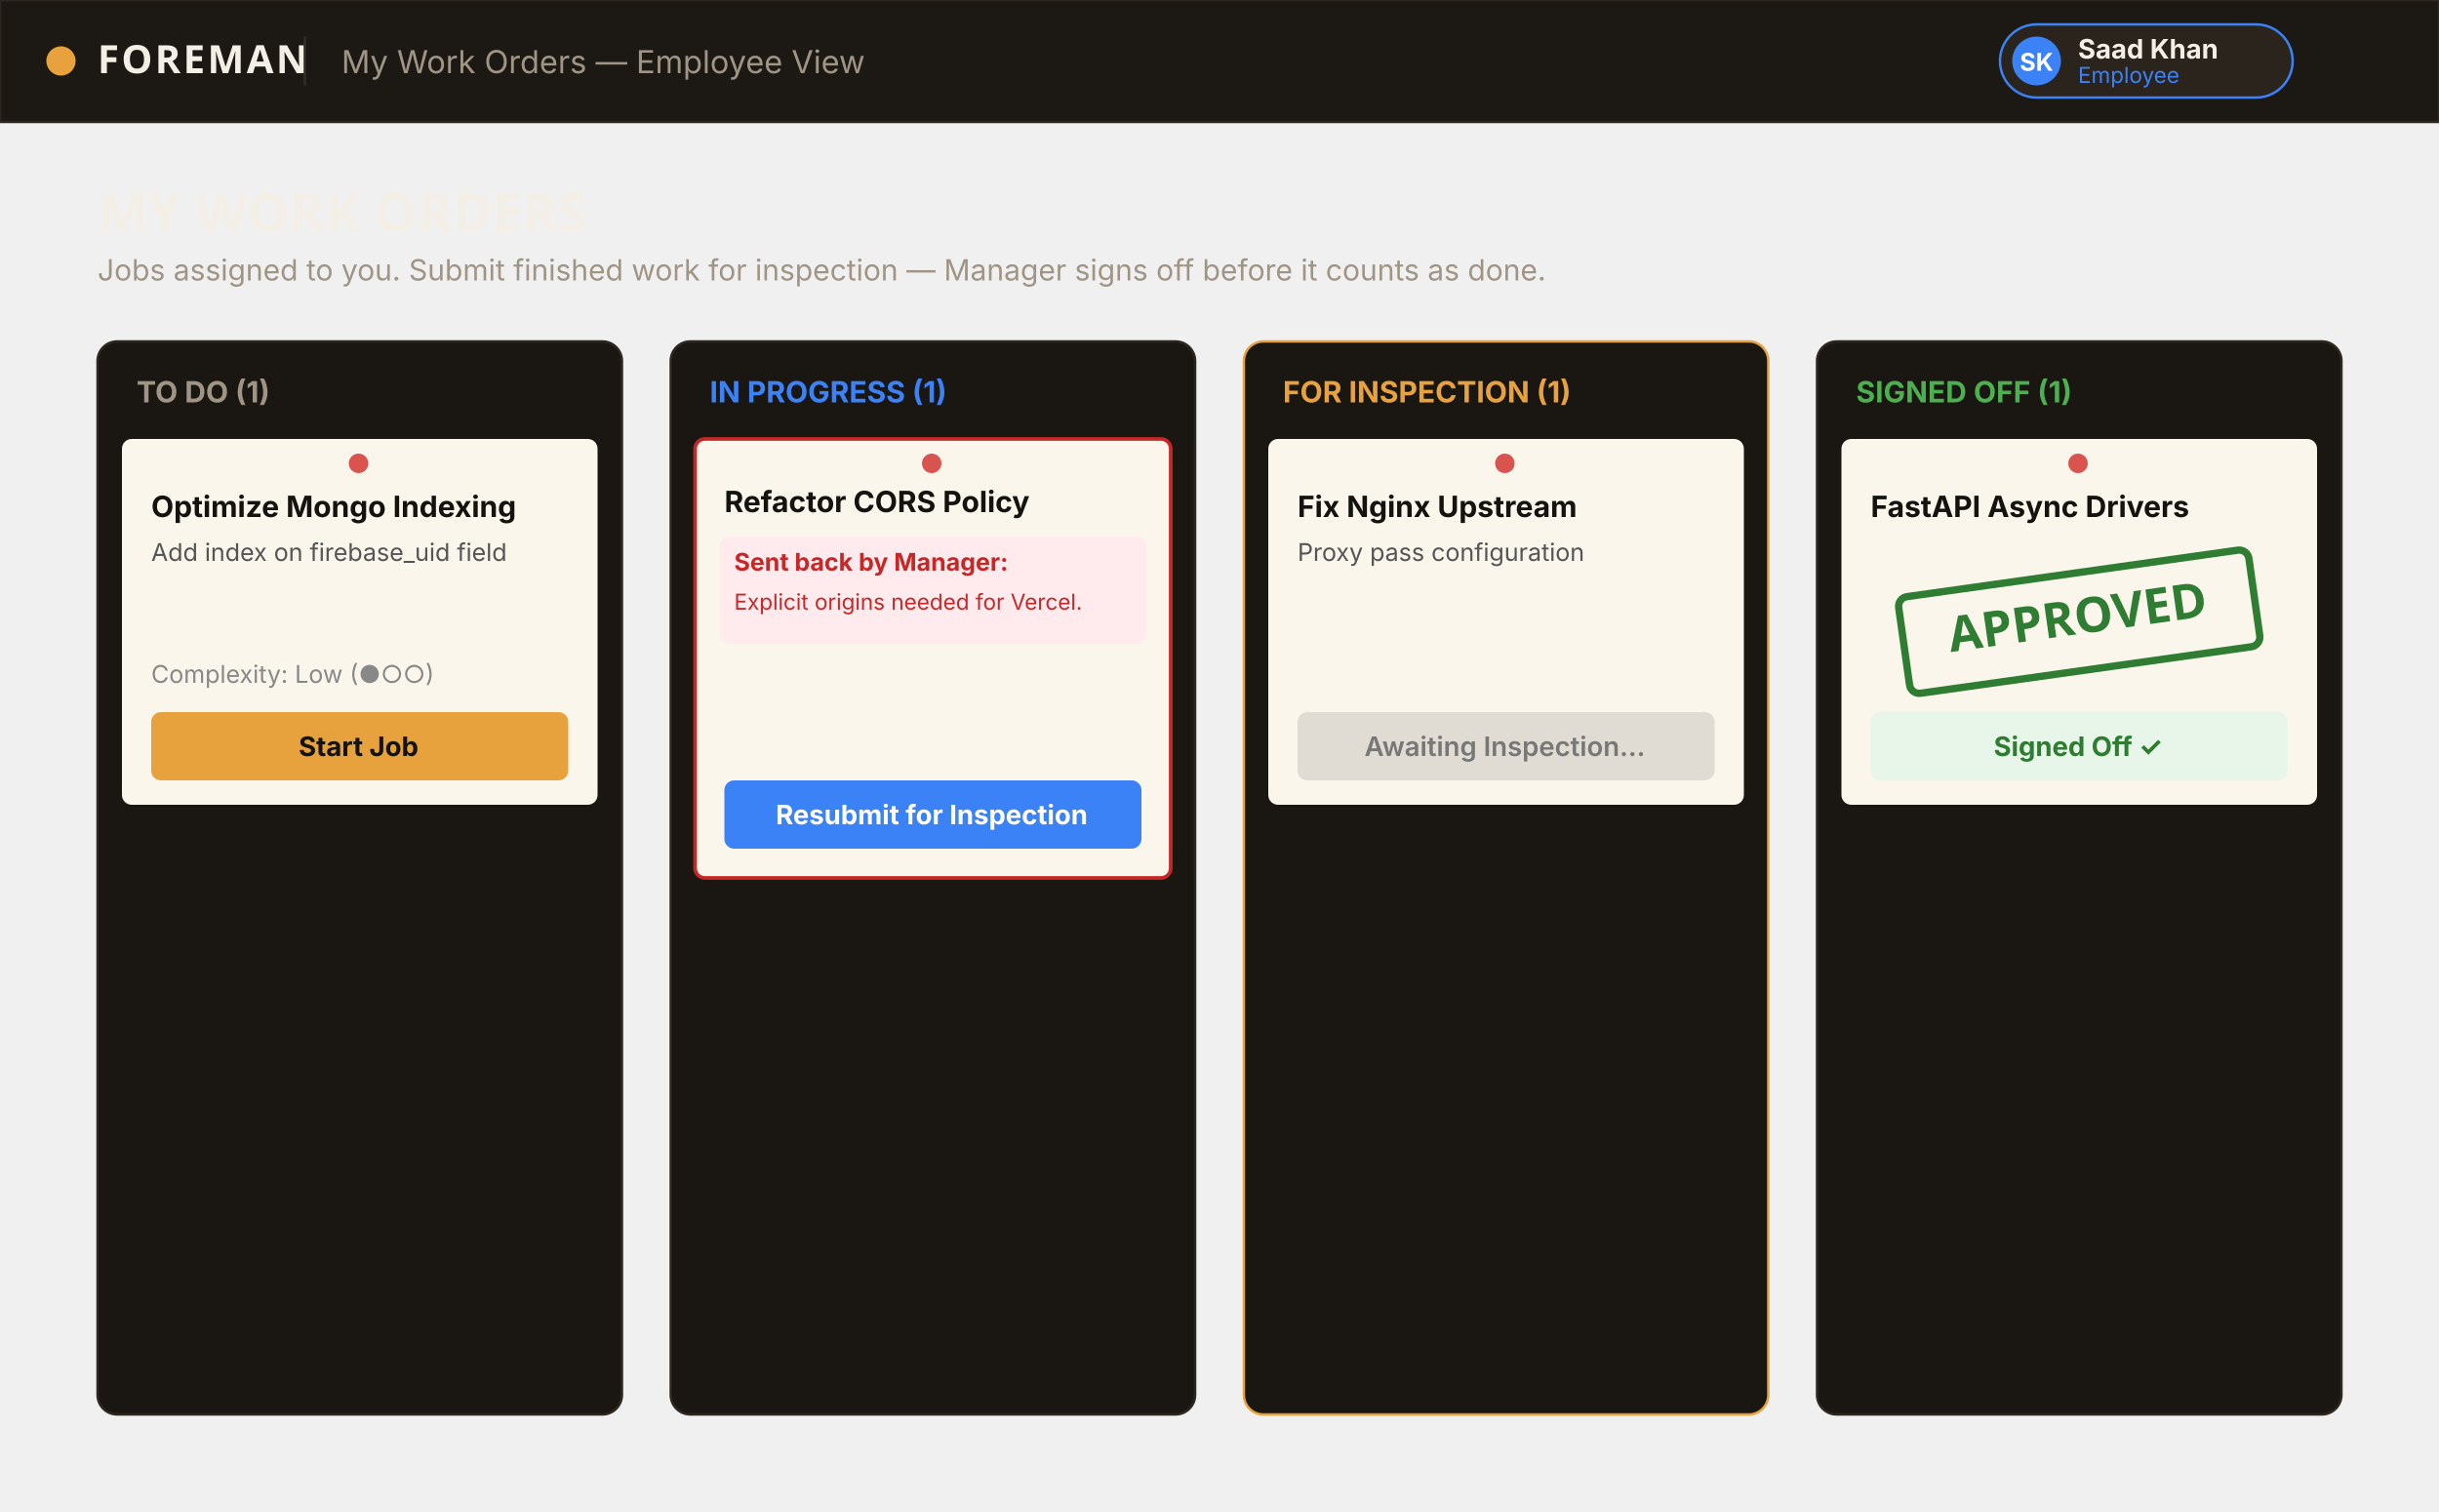
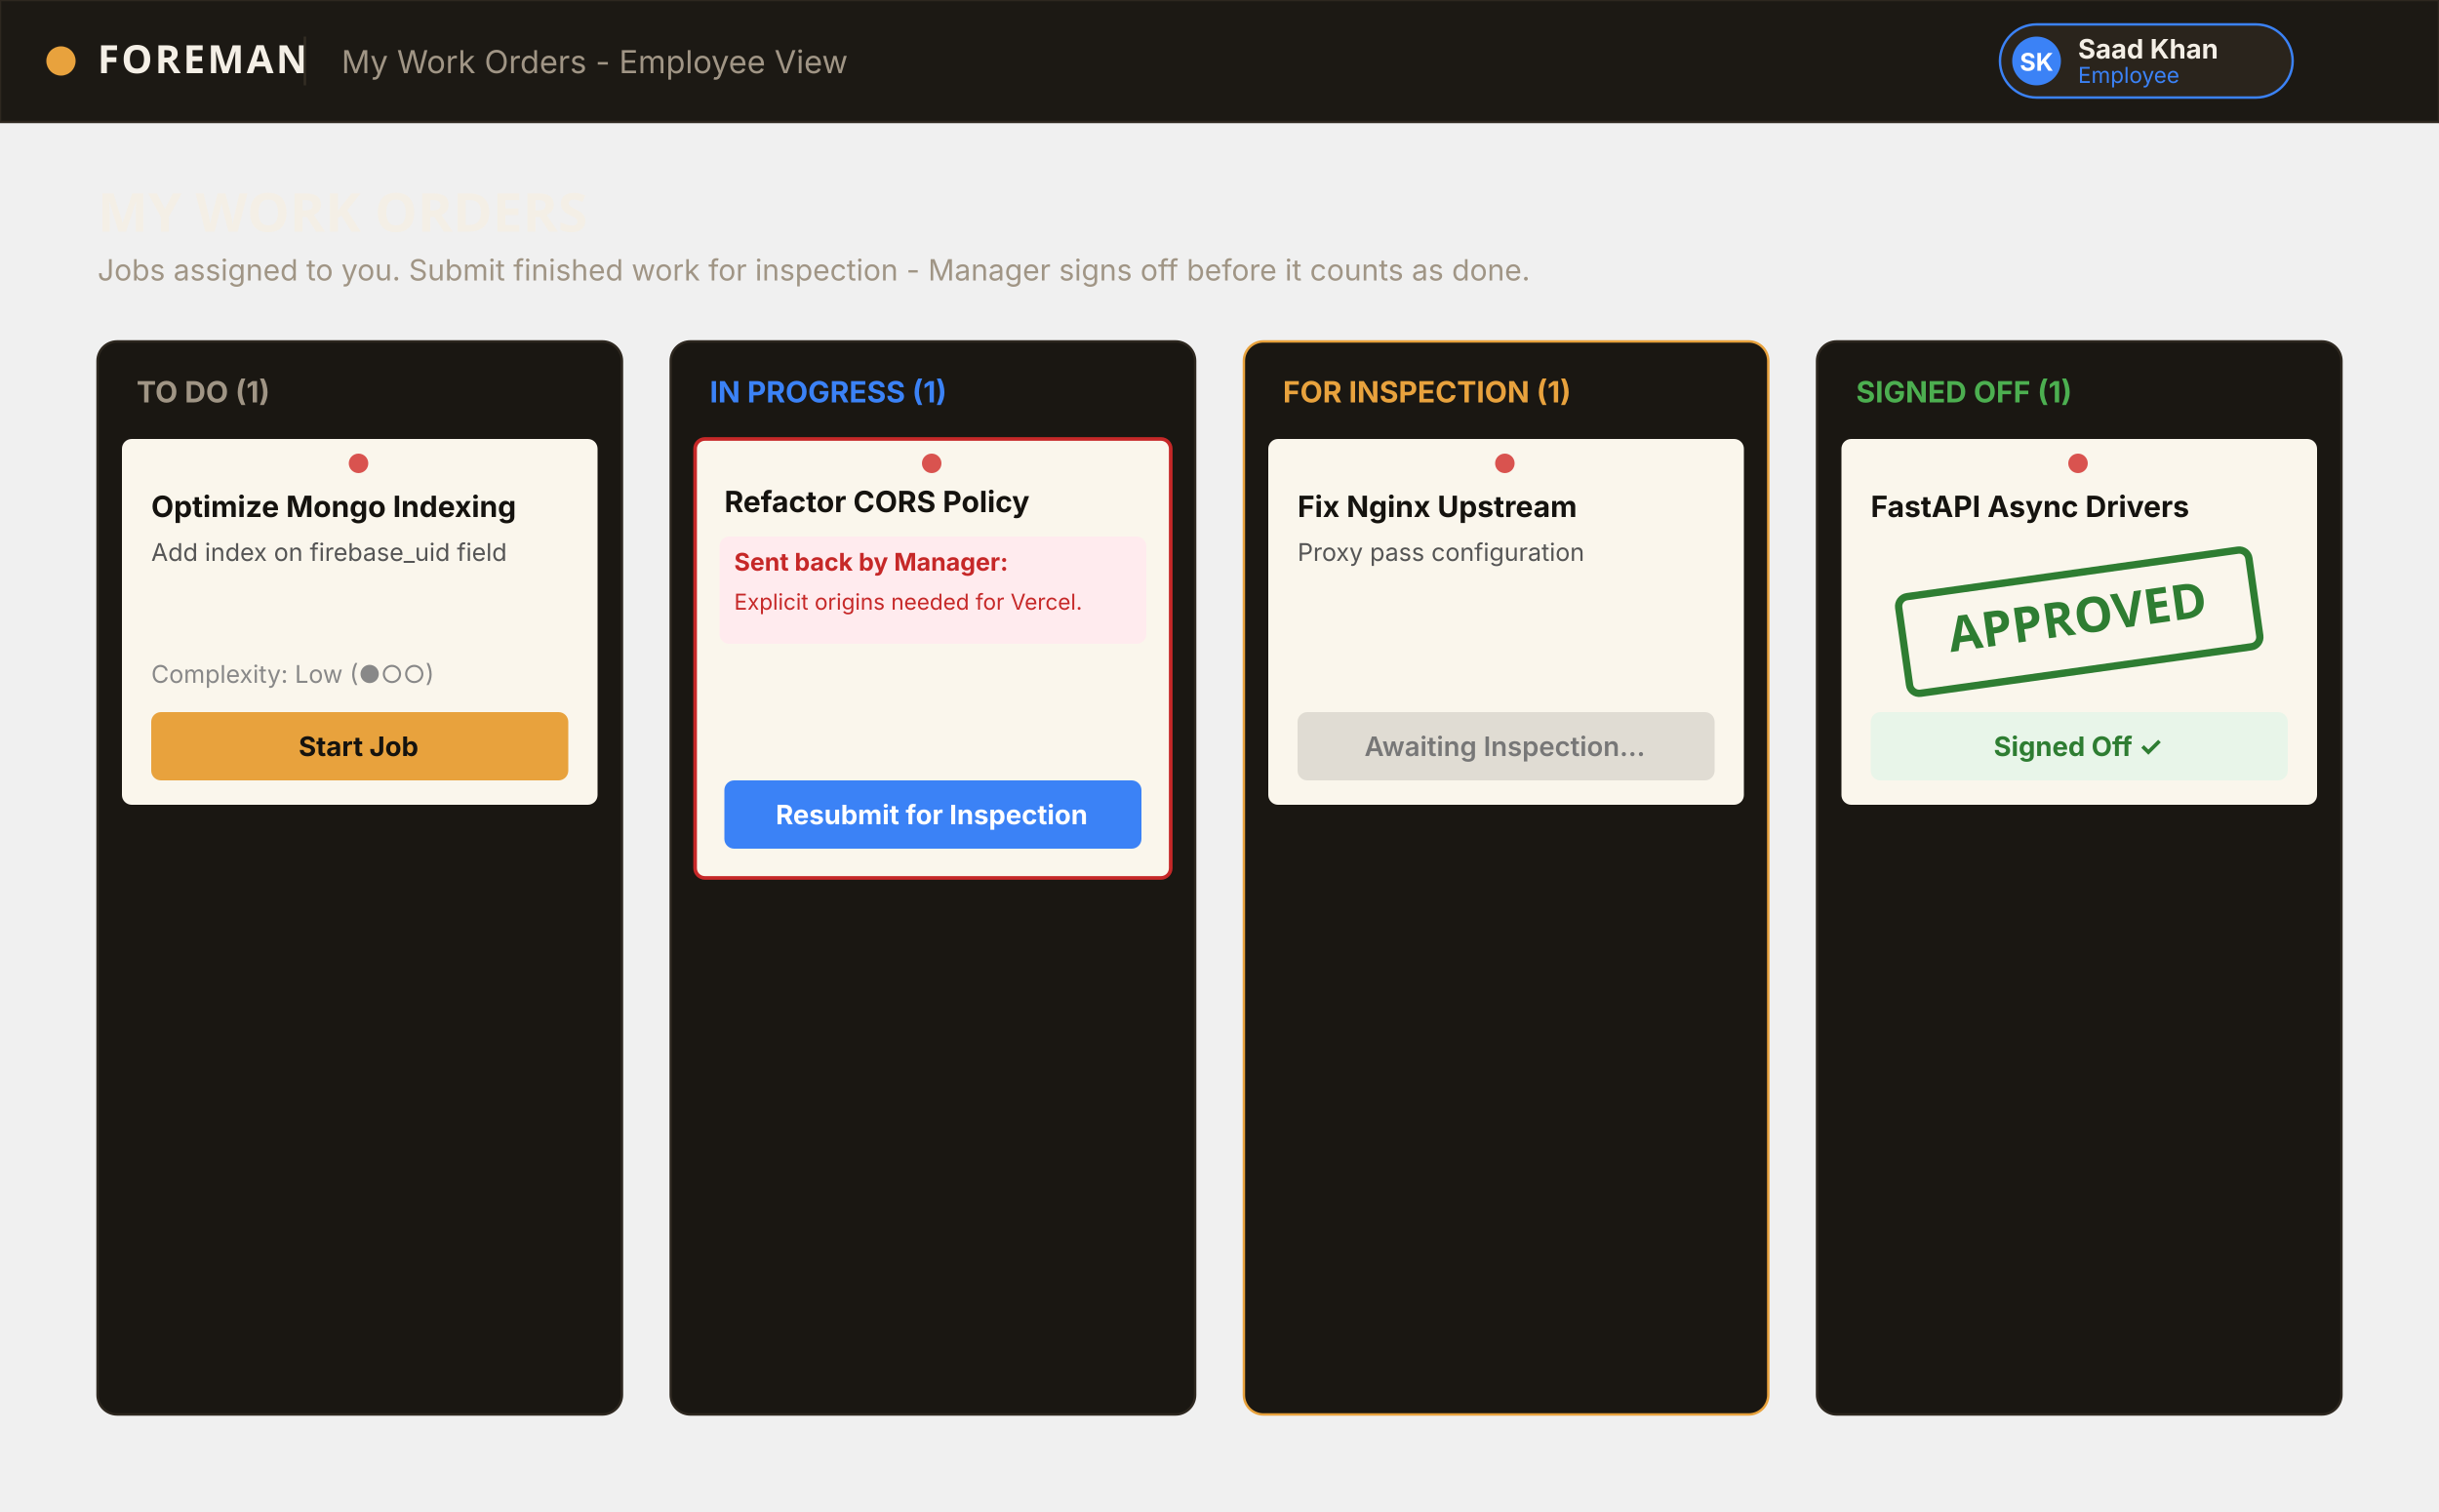
<svg xmlns="http://www.w3.org/2000/svg" viewBox="0 0 1000 620" width="100%" height="100%" style="background:#15130F; font-family: 'Inter', system-ui, sans-serif;">
  <rect x="0" y="0" width="1000" height="50" fill="#1C1914" stroke="#2D271F" stroke-width="1" />
  <circle cx="25" cy="25" r="6" fill="#E8A23D" />
  <text x="40" y="30" fill="#F4EFE6" font-family="'Oswald', sans-serif" font-size="16" font-weight="700" letter-spacing="1">FOREMAN</text>
  <line x1="125" y1="15" x2="125" y2="35" stroke="#332D24" stroke-width="1" />
-   <text x="140" y="30" fill="#A09585" font-size="13">My Work Orders — Employee View</text>
+   <text x="140" y="30" fill="#A09585" font-size="13">My Work Orders - Employee View</text>
  <rect x="820" y="10" width="120" height="30" rx="15" fill="#2A241C" stroke="#3B82F6" stroke-width="1" />
  <circle cx="835" cy="25" r="10" fill="#3B82F6" />
  <text x="835" y="29" fill="#FFFFFF" font-size="10" font-weight="700" text-anchor="middle">SK</text>
  <text x="852" y="24" fill="#F4EFE6" font-size="11" font-weight="700">Saad Khan</text>
  <text x="852" y="34" fill="#3B82F6" font-size="9">Employee</text>
  <g transform="translate(40, 75)">
    <text x="0" y="20" fill="#F4EFE6" font-family="'Oswald', sans-serif" font-size="22" font-weight="700">MY WORK ORDERS</text>
-     <text x="0" y="40" fill="#A09585" font-size="12">Jobs assigned to you. Submit finished work for inspection — Manager signs off before it counts as done.</text>
+     <text x="0" y="40" fill="#A09585" font-size="12">Jobs assigned to you. Submit finished work for inspection - Manager signs off before it counts as done.</text>
  </g>
  <g transform="translate(40, 140)">
    <rect x="0" y="0" width="215" height="440" rx="8" fill="#1A1712" stroke="#2D271F" />
    <text x="16" y="25" fill="#A09585" font-weight="700" font-size="12">TO DO (1)</text>
    <g transform="translate(10, 40)">
      <rect x="0" y="0" width="195" height="150" rx="4" fill="#FAF6EC" />
      <circle cx="97" cy="10" r="4" fill="#D9534F" />
      <text x="12" y="32" fill="#15130F" font-size="12" font-weight="700">Optimize Mongo Indexing</text>
      <text x="12" y="50" fill="#555" font-size="10">Add index on firebase_uid field</text>
      <text x="12" y="100" fill="#888" font-size="10">Complexity: Low (●○○)</text>
      <rect x="12" y="112" width="171" height="28" rx="4" fill="#E8A23D" />
      <text x="97" y="130" fill="#15130F" font-size="11" font-weight="700" text-anchor="middle">Start Job</text>
    </g>
  </g>
  <g transform="translate(275, 140)">
    <rect x="0" y="0" width="215" height="440" rx="8" fill="#1A1712" stroke="#2D271F" />
    <text x="16" y="25" fill="#3B82F6" font-weight="700" font-size="12">IN PROGRESS (1)</text>
    <g transform="translate(10, 40)">
      <rect x="0" y="0" width="195" height="180" rx="4" fill="#FAF6EC" stroke="#C62828" stroke-width="1.5" />
      <circle cx="97" cy="10" r="4" fill="#D9534F" />
      <text x="12" y="30" fill="#15130F" font-size="12" font-weight="700">Refactor CORS Policy</text>
      <rect x="10" y="40" width="175" height="44" rx="4" fill="#FFEBEE" />
      <text x="16" y="54" fill="#C62828" font-size="10" font-weight="700">Sent back by Manager:</text>
      <text x="16" y="70" fill="#C62828" font-size="9">Explicit origins needed for Vercel.</text>
      <rect x="12" y="140" width="171" height="28" rx="4" fill="#3B82F6" />
      <text x="97" y="158" fill="#FFFFFF" font-size="11" font-weight="700" text-anchor="middle">Resubmit for Inspection</text>
    </g>
  </g>
  <g transform="translate(510, 140)">
    <rect x="0" y="0" width="215" height="440" rx="8" fill="#1A1712" stroke="#E8A23D" stroke-width="1" />
    <text x="16" y="25" fill="#E8A23D" font-weight="700" font-size="12">FOR INSPECTION (1)</text>
    <g transform="translate(10, 40)">
      <rect x="0" y="0" width="195" height="150" rx="4" fill="#FAF6EC" />
      <circle cx="97" cy="10" r="4" fill="#D9534F" />
      <text x="12" y="32" fill="#15130F" font-size="12" font-weight="700">Fix Nginx Upstream</text>
      <text x="12" y="50" fill="#555" font-size="10">Proxy pass configuration</text>
      <rect x="12" y="112" width="171" height="28" rx="4" fill="#E0DCD3" />
      <text x="97" y="130" fill="#777777" font-size="11" font-weight="600" text-anchor="middle">Awaiting Inspection…</text>
    </g>
  </g>
  <g transform="translate(745, 140)">
    <rect x="0" y="0" width="215" height="440" rx="8" fill="#1A1712" stroke="#2D271F" />
    <text x="16" y="25" fill="#4CAF50" font-weight="700" font-size="12">SIGNED OFF (1)</text>
    <g transform="translate(10, 40)">
      <rect x="0" y="0" width="195" height="150" rx="4" fill="#FAF6EC" />
      <circle cx="97" cy="10" r="4" fill="#D9534F" />
      <text x="12" y="32" fill="#15130F" font-size="12" font-weight="700">FastAPI Async Drivers</text>
      <rect x="25" y="55" width="145" height="40" rx="4" fill="none" stroke="#2E7D32" stroke-width="3" transform="rotate(-8 97 75)" />
      <text x="97" y="80" fill="#2E7D32" font-family="'Oswald', sans-serif" font-size="20" font-weight="700" text-anchor="middle" transform="rotate(-8 97 75)">APPROVED</text>
      <rect x="12" y="112" width="171" height="28" rx="4" fill="#E8F5E9" />
      <text x="97" y="130" fill="#2E7D32" font-size="11" font-weight="700" text-anchor="middle">Signed Off ✓</text>
    </g>
  </g>
</svg>
